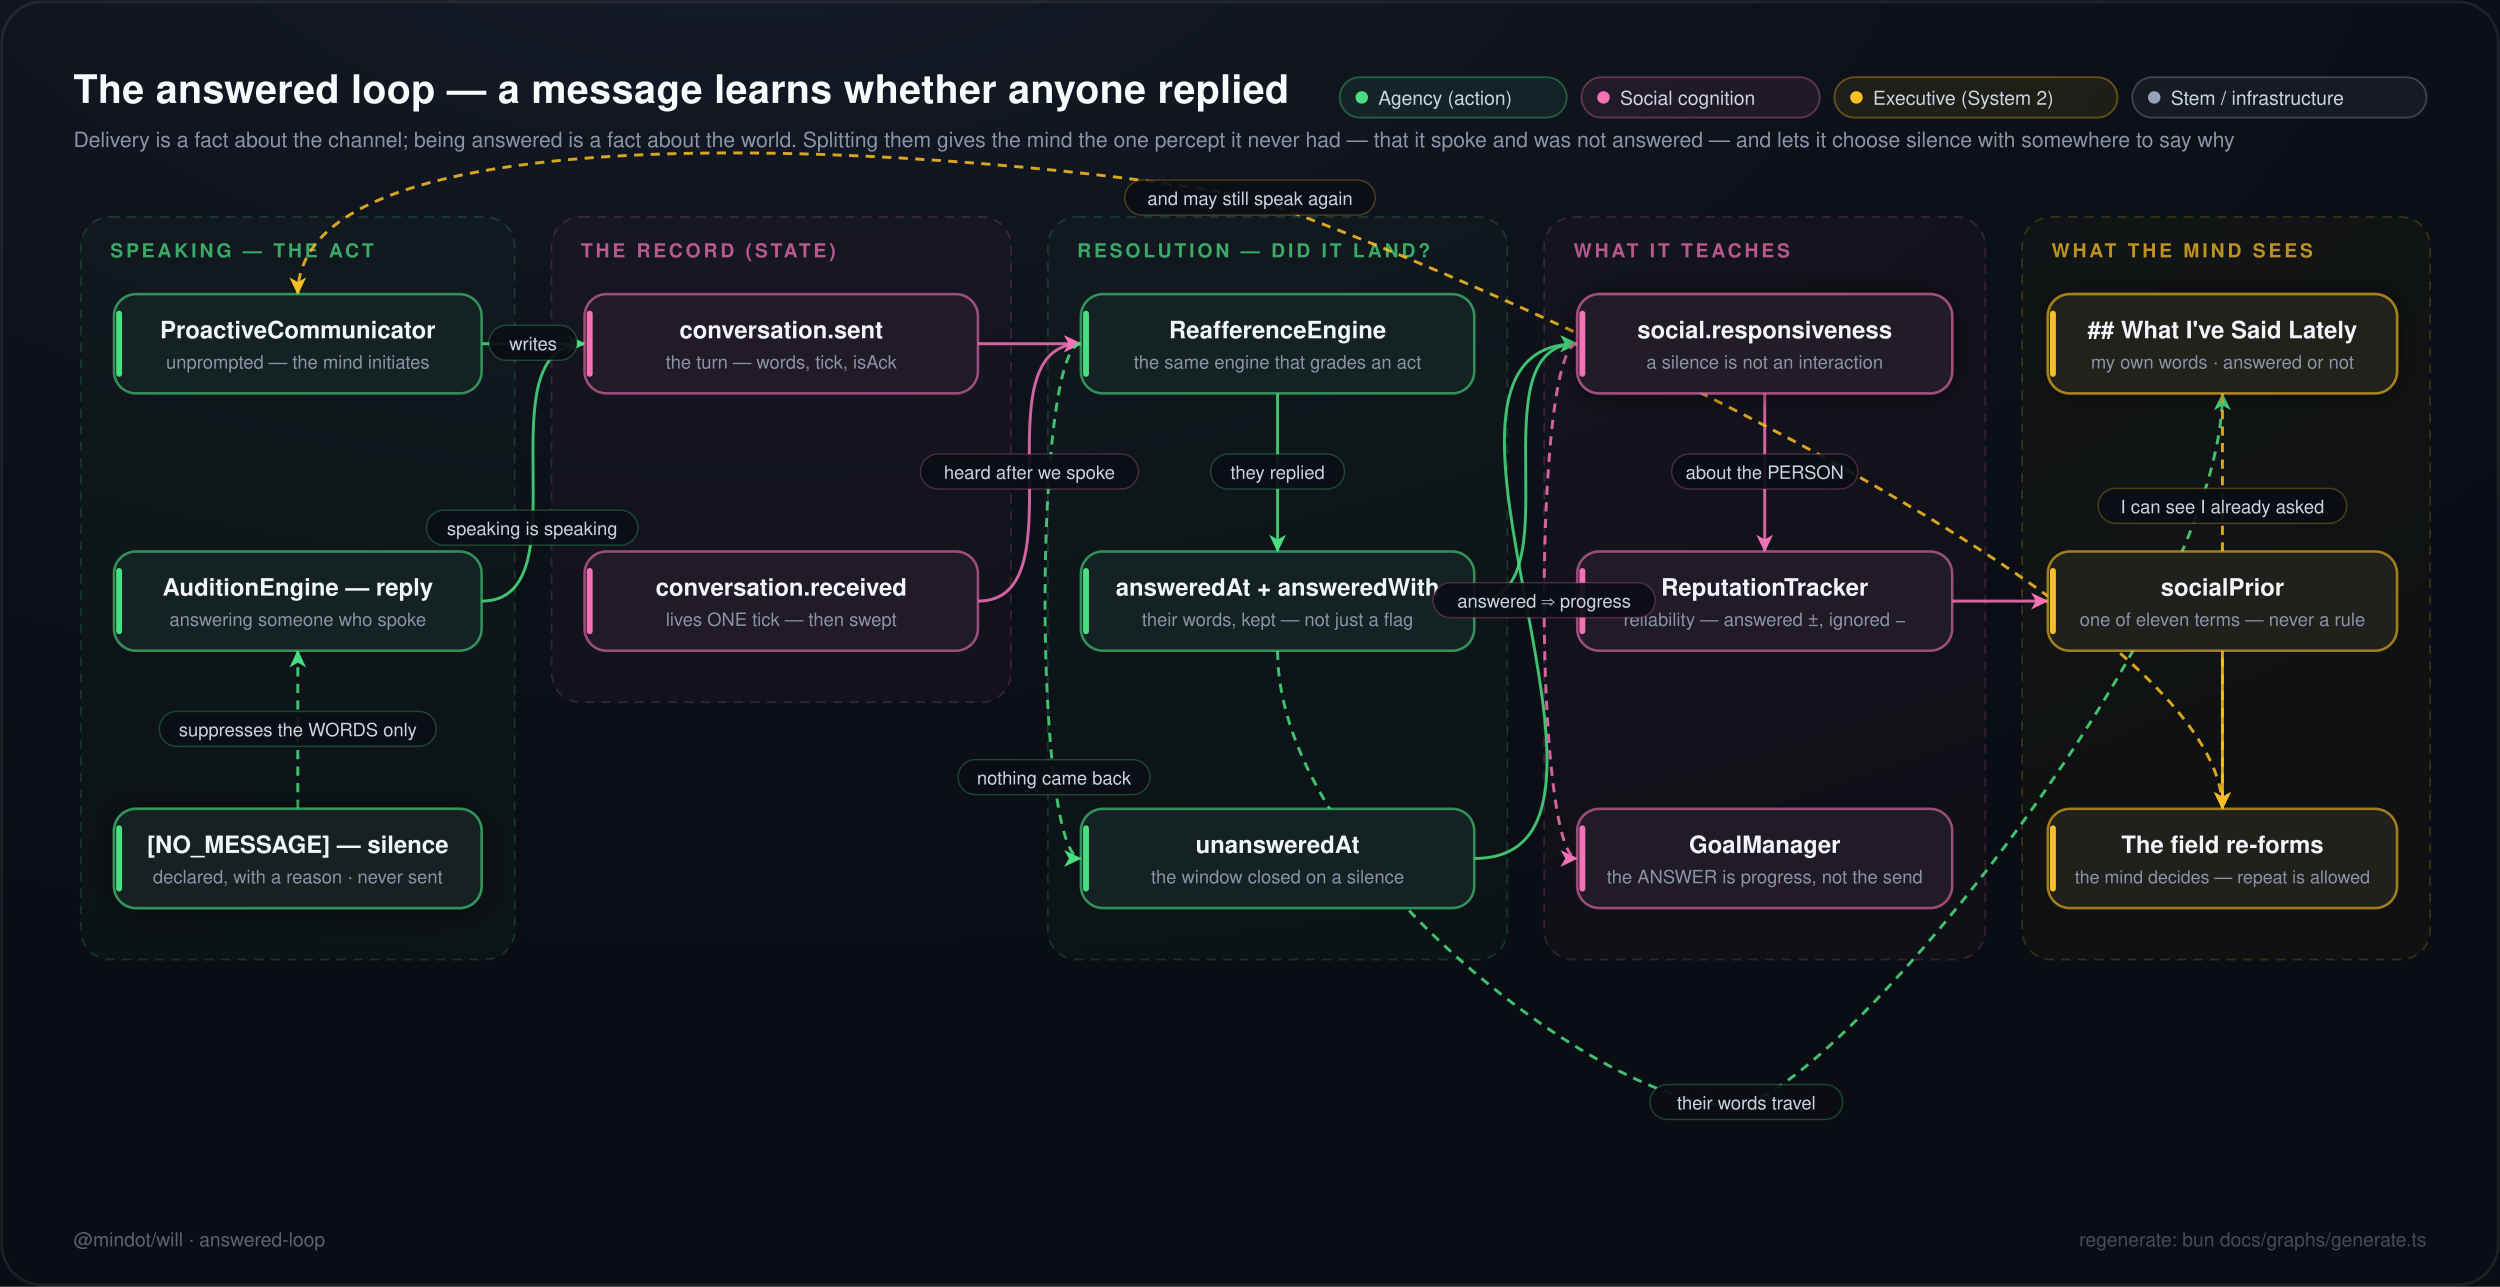
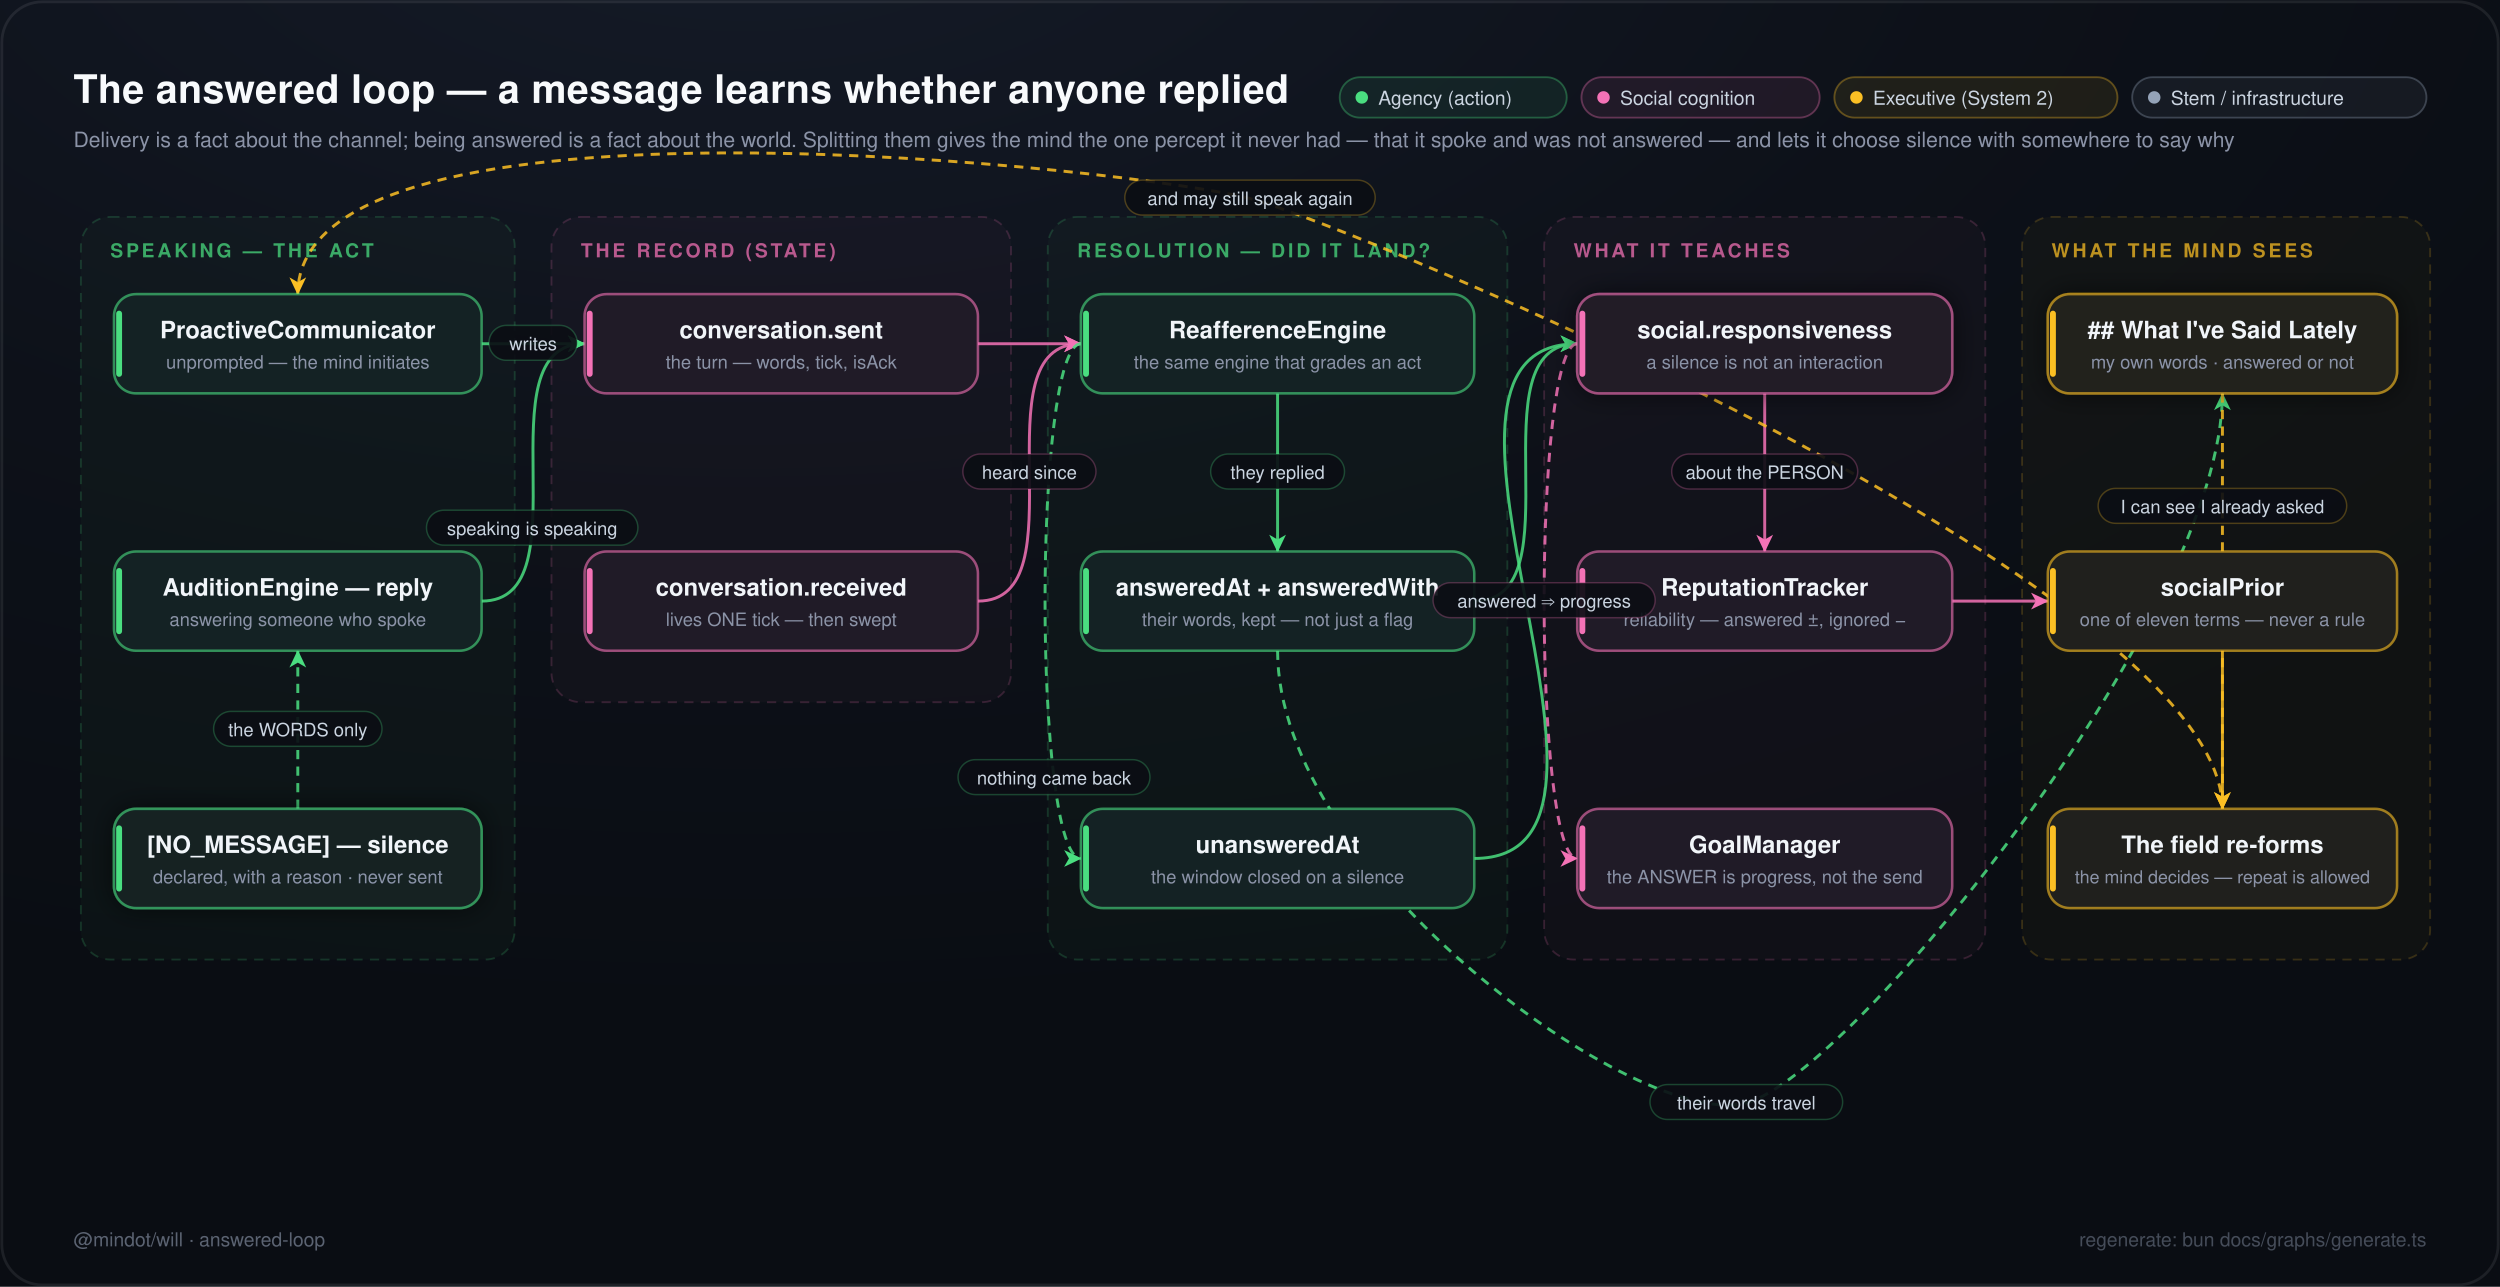
<svg xmlns="http://www.w3.org/2000/svg" width="1360" height="700" viewBox="0 0 1360 700" font-family="ui-sans-serif,-apple-system,'Segoe UI',Helvetica,Arial,sans-serif">
  <defs>
    <radialGradient id="sky" cx="30%" cy="-10%" r="90%">
      <stop offset="0%" stop-color="#151b28" />
      <stop offset="55%" stop-color="#0d1119" />
      <stop offset="100%" stop-color="#0a0d13" />
    </radialGradient>
    <filter id="glow" x="-60%" y="-60%" width="220%" height="220%">
      <feDropShadow dx="0" dy="0" stdDeviation="7" flood-opacity="0.55" />
    </filter>
    <marker id="arr-4ade80" viewBox="0 0 10 10" refX="8.4" refY="5" markerWidth="7.5" markerHeight="7.5" orient="auto-start-reverse">
      <path d="M 0.8 1.2 L 8.8 5 L 0.8 8.8 L 3 5 Z" fill="#4ade80" />
    </marker>
    <marker id="arr-f472b6" viewBox="0 0 10 10" refX="8.4" refY="5" markerWidth="7.5" markerHeight="7.5" orient="auto-start-reverse">
      <path d="M 0.8 1.2 L 8.8 5 L 0.8 8.8 L 3 5 Z" fill="#f472b6" />
    </marker>
    <marker id="arr-fbbf24" viewBox="0 0 10 10" refX="8.4" refY="5" markerWidth="7.5" markerHeight="7.5" orient="auto-start-reverse">
      <path d="M 0.8 1.2 L 8.8 5 L 0.8 8.8 L 3 5 Z" fill="#fbbf24" />
    </marker>
  </defs>
  <rect width="1360" height="700" fill="url(#sky)" />
  <rect x="1" y="1" width="1358" height="698" rx="22" fill="none" stroke="#ffffff14" stroke-width="1.5" />
  <text x="40" y="56" font-size="21.4" font-weight="700" fill="#f8fafc" letter-spacing="0.2">The answered loop — a message learns whether anyone replied</text>
  <text x="40" y="80" font-size="11.5" fill="#8b93a7">Delivery is a fact about the channel; being answered is a fact about the world. Splitting them gives the mind the one percept it never had — that it spoke and was not answered — and lets it choose silence with somewhere to say why</text>
  <rect x="1159.9" y="42" width="160.1" height="22" rx="11" fill="#94a3b814" stroke="#94a3b855" stroke-width="1" />
  <circle cx="1171.9" cy="53" r="3.4" fill="#94a3b8" />
  <text x="1180.9" y="57" font-size="10.5" fill="#cbd5e1">Stem / infrastructure</text>
  <rect x="997.9" y="42" width="154" height="22" rx="11" fill="#fbbf2414" stroke="#fbbf2455" stroke-width="1" />
  <circle cx="1009.9" cy="53" r="3.4" fill="#fbbf24" />
  <text x="1018.9" y="57" font-size="10.5" fill="#cbd5e1">Executive (System 2)</text>
  <rect x="860.3" y="42" width="129.6" height="22" rx="11" fill="#f472b614" stroke="#f472b655" stroke-width="1" />
  <circle cx="872.3" cy="53" r="3.4" fill="#f472b6" />
  <text x="881.3" y="57" font-size="10.5" fill="#cbd5e1">Social cognition</text>
  <rect x="728.8" y="42" width="123.5" height="22" rx="11" fill="#4ade8014" stroke="#4ade8055" stroke-width="1" />
  <circle cx="740.8" cy="53" r="3.4" fill="#4ade80" />
  <text x="749.8" y="57" font-size="10.5" fill="#cbd5e1">Agency (action)</text>
  <rect x="44" y="118" width="236" height="404" rx="16" fill="#4ade8007" stroke="#4ade802e" stroke-width="1" stroke-dasharray="5 4" />
  <text x="60" y="140" font-size="10.5" font-weight="700" letter-spacing="1.6" fill="#4ade80bb">SPEAKING — THE ACT</text>
  <rect x="300" y="118" width="250" height="264" rx="16" fill="#f472b607" stroke="#f472b62e" stroke-width="1" stroke-dasharray="5 4" />
  <text x="316" y="140" font-size="10.5" font-weight="700" letter-spacing="1.6" fill="#f472b6bb">THE RECORD (STATE)</text>
  <rect x="570" y="118" width="250" height="404" rx="16" fill="#4ade8007" stroke="#4ade802e" stroke-width="1" stroke-dasharray="5 4" />
  <text x="586" y="140" font-size="10.5" font-weight="700" letter-spacing="1.6" fill="#4ade80bb">RESOLUTION — DID IT LAND?</text>
  <rect x="840" y="118" width="240" height="404" rx="16" fill="#f472b607" stroke="#f472b62e" stroke-width="1" stroke-dasharray="5 4" />
  <text x="856" y="140" font-size="10.5" font-weight="700" letter-spacing="1.6" fill="#f472b6bb">WHAT IT TEACHES</text>
  <rect x="1100" y="118" width="222" height="404" rx="16" fill="#fbbf2407" stroke="#fbbf242e" stroke-width="1" stroke-dasharray="5 4" />
  <text x="1116" y="140" font-size="10.5" font-weight="700" letter-spacing="1.6" fill="#fbbf24bb">WHAT THE MIND SEES</text>
  <path d="M 262 187 C 296 187, 284 187, 318 187" fill="none" stroke="#4ade80" stroke-width="1.6" stroke-opacity="0.85" marker-end="url(#arr-4ade80)" />
  <path d="M 262 327 C 319.298 327, 260.702 187, 318 187" fill="none" stroke="#4ade80" stroke-width="1.6" stroke-opacity="0.85" marker-end="url(#arr-4ade80)" />
  <path d="M 162 440 C 162 406, 162 388, 162 354" fill="none" stroke="#4ade80" stroke-width="1.6" stroke-opacity="0.85" stroke-dasharray="5 4" marker-end="url(#arr-4ade80)" />
  <path d="M 532 187 C 566 187, 554 187, 588 187" fill="none" stroke="#f472b6" stroke-width="1.6" stroke-opacity="0.85" marker-end="url(#arr-f472b6)" />
  <path d="M 532 327 C 589.298 327, 530.702 187, 588 187" fill="none" stroke="#f472b6" stroke-width="1.6" stroke-opacity="0.85" marker-end="url(#arr-f472b6)" />
  <path d="M 695 214 C 695 248, 695 266, 695 300" fill="none" stroke="#4ade80" stroke-width="1.6" stroke-opacity="0.85" marker-end="url(#arr-4ade80)" />
  <path d="M 588 187 C 562 187, 562 467, 588 467" fill="none" stroke="#4ade80" stroke-width="1.6" stroke-opacity="0.85" stroke-dasharray="5 4" marker-end="url(#arr-4ade80)" />
  <path d="M 802 327 C 859.298 327, 800.702 187, 858 187" fill="none" stroke="#4ade80" stroke-width="1.6" stroke-opacity="0.85" marker-end="url(#arr-4ade80)" />
  <path d="M 802 467 C 910.507 467, 749.493 187, 858 187" fill="none" stroke="#4ade80" stroke-width="1.6" stroke-opacity="0.85" marker-end="url(#arr-4ade80)" />
  <path d="M 960 214 C 960 248, 960 266, 960 300" fill="none" stroke="#f472b6" stroke-width="1.6" stroke-opacity="0.85" marker-end="url(#arr-f472b6)" />
  <path d="M 858 187 C 834 187, 834 467, 858 467" fill="none" stroke="#f472b6" stroke-width="1.6" stroke-opacity="0.85" stroke-dasharray="5 4" marker-end="url(#arr-f472b6)" />
  <path d="M 695 354 C 695 474, 892.109 615.768, 950 600 C 1007.891 584.232, 1209 334, 1209 214" fill="none" stroke="#4ade80" stroke-width="1.6" stroke-opacity="0.85" stroke-dasharray="5 4" marker-end="url(#arr-4ade80)" />
  <path d="M 1062 327 C 1096 327, 1080 327, 1114 327" fill="none" stroke="#f472b6" stroke-width="1.6" stroke-opacity="0.85" marker-end="url(#arr-f472b6)" />
  <path d="M 1209 214 C 1209 299.88, 1209 354.12, 1209 440" fill="none" stroke="#fbbf24" stroke-width="1.6" stroke-opacity="0.85" stroke-dasharray="5 4" marker-end="url(#arr-fbbf24)" />
  <path d="M 1209 354 C 1209 388, 1209 406, 1209 440" fill="none" stroke="#fbbf24" stroke-width="1.6" stroke-opacity="0.85" marker-end="url(#arr-fbbf24)" />
  <path d="M 1209 440 C 1209 320, 737.963 123.501, 680 108 C 622.037 92.499, 162 40, 162 160" fill="none" stroke="#fbbf24" stroke-width="1.6" stroke-opacity="0.85" stroke-dasharray="5 4" marker-end="url(#arr-fbbf24)" />
  <g>
    <rect x="62" y="160" width="200" height="54" rx="12" fill="#10141d" stroke="#4ade8099" stroke-width="1.4" />
    <rect x="62" y="160" width="200" height="54" rx="12" fill="#4ade8012" />
    <rect x="63.2" y="169" width="3.2" height="36" rx="1.6" fill="#4ade80" />
    <text x="162" y="184" font-size="13" font-weight="600" fill="#f1f5f9" text-anchor="middle">ProactiveCommunicator</text>
    <text x="162" y="200.5" font-size="10" fill="#8b93a7" text-anchor="middle">unprompted — the mind initiates</text>
  </g>
  <g>
    <rect x="62" y="300" width="200" height="54" rx="12" fill="#10141d" stroke="#4ade8099" stroke-width="1.4" />
    <rect x="62" y="300" width="200" height="54" rx="12" fill="#4ade8012" />
    <rect x="63.2" y="309" width="3.2" height="36" rx="1.6" fill="#4ade80" />
    <text x="162" y="324" font-size="13" font-weight="600" fill="#f1f5f9" text-anchor="middle">AuditionEngine — reply</text>
    <text x="162" y="340.5" font-size="10" fill="#8b93a7" text-anchor="middle">answering someone who spoke</text>
  </g>
  <g filter="url(#glow)" color="#4ade80">
    <rect x="62" y="440" width="200" height="54" rx="12" fill="#10141d" stroke="#4ade8099" stroke-width="1.4" />
    <rect x="62" y="440" width="200" height="54" rx="12" fill="#4ade8012" />
    <rect x="63.2" y="449" width="3.2" height="36" rx="1.6" fill="#4ade80" />
    <text x="162" y="464" font-size="13" font-weight="600" fill="#f1f5f9" text-anchor="middle">[NO_MESSAGE] — silence</text>
    <text x="162" y="480.5" font-size="10" fill="#8b93a7" text-anchor="middle">declared, with a reason · never sent</text>
  </g>
  <g>
    <rect x="318" y="160" width="214" height="54" rx="12" fill="#10141d" stroke="#f472b699" stroke-width="1.4" />
    <rect x="318" y="160" width="214" height="54" rx="12" fill="#f472b612" />
    <rect x="319.2" y="169" width="3.2" height="36" rx="1.6" fill="#f472b6" />
    <text x="425" y="184" font-size="13" font-weight="600" fill="#f1f5f9" text-anchor="middle">conversation.sent</text>
    <text x="425" y="200.5" font-size="10" fill="#8b93a7" text-anchor="middle">the turn — words, tick, isAck</text>
  </g>
  <g>
    <rect x="318" y="300" width="214" height="54" rx="12" fill="#10141d" stroke="#f472b699" stroke-width="1.4" />
    <rect x="318" y="300" width="214" height="54" rx="12" fill="#f472b612" />
    <rect x="319.2" y="309" width="3.2" height="36" rx="1.6" fill="#f472b6" />
    <text x="425" y="324" font-size="13" font-weight="600" fill="#f1f5f9" text-anchor="middle">conversation.received</text>
    <text x="425" y="340.5" font-size="10" fill="#8b93a7" text-anchor="middle">lives ONE tick — then swept</text>
  </g>
  <g>
    <rect x="588" y="160" width="214" height="54" rx="12" fill="#10141d" stroke="#4ade8099" stroke-width="1.4" />
    <rect x="588" y="160" width="214" height="54" rx="12" fill="#4ade8012" />
    <rect x="589.2" y="169" width="3.2" height="36" rx="1.6" fill="#4ade80" />
    <text x="695" y="184" font-size="13" font-weight="600" fill="#f1f5f9" text-anchor="middle">ReafferenceEngine</text>
    <text x="695" y="200.5" font-size="10" fill="#8b93a7" text-anchor="middle">the same engine that grades an act</text>
  </g>
  <g>
    <rect x="588" y="300" width="214" height="54" rx="12" fill="#10141d" stroke="#4ade8099" stroke-width="1.4" />
    <rect x="588" y="300" width="214" height="54" rx="12" fill="#4ade8012" />
    <rect x="589.2" y="309" width="3.2" height="36" rx="1.6" fill="#4ade80" />
    <text x="695" y="324" font-size="13" font-weight="600" fill="#f1f5f9" text-anchor="middle">answeredAt + answeredWith</text>
    <text x="695" y="340.5" font-size="10" fill="#8b93a7" text-anchor="middle">their words, kept — not just a flag</text>
  </g>
  <g>
    <rect x="588" y="440" width="214" height="54" rx="12" fill="#10141d" stroke="#4ade8099" stroke-width="1.4" />
    <rect x="588" y="440" width="214" height="54" rx="12" fill="#4ade8012" />
    <rect x="589.2" y="449" width="3.2" height="36" rx="1.6" fill="#4ade80" />
    <text x="695" y="464" font-size="13" font-weight="600" fill="#f1f5f9" text-anchor="middle">unansweredAt</text>
    <text x="695" y="480.5" font-size="10" fill="#8b93a7" text-anchor="middle">the window closed on a silence</text>
  </g>
  <g filter="url(#glow)" color="#f472b6">
    <rect x="858" y="160" width="204" height="54" rx="12" fill="#10141d" stroke="#f472b699" stroke-width="1.4" />
    <rect x="858" y="160" width="204" height="54" rx="12" fill="#f472b612" />
    <rect x="859.2" y="169" width="3.2" height="36" rx="1.6" fill="#f472b6" />
    <text x="960" y="184" font-size="13" font-weight="600" fill="#f1f5f9" text-anchor="middle">social.responsiveness</text>
    <text x="960" y="200.5" font-size="10" fill="#8b93a7" text-anchor="middle">a silence is not an interaction</text>
  </g>
  <g>
    <rect x="858" y="300" width="204" height="54" rx="12" fill="#10141d" stroke="#f472b699" stroke-width="1.4" />
    <rect x="858" y="300" width="204" height="54" rx="12" fill="#f472b612" />
    <rect x="859.2" y="309" width="3.2" height="36" rx="1.6" fill="#f472b6" />
    <text x="960" y="324" font-size="13" font-weight="600" fill="#f1f5f9" text-anchor="middle">ReputationTracker</text>
    <text x="960" y="340.5" font-size="10" fill="#8b93a7" text-anchor="middle">reliability — answered ±, ignored −</text>
  </g>
  <g>
    <rect x="858" y="440" width="204" height="54" rx="12" fill="#10141d" stroke="#f472b699" stroke-width="1.4" />
    <rect x="858" y="440" width="204" height="54" rx="12" fill="#f472b612" />
    <rect x="859.2" y="449" width="3.2" height="36" rx="1.6" fill="#f472b6" />
    <text x="960" y="464" font-size="13" font-weight="600" fill="#f1f5f9" text-anchor="middle">GoalManager</text>
    <text x="960" y="480.5" font-size="10" fill="#8b93a7" text-anchor="middle">the ANSWER is progress, not the send</text>
  </g>
  <g filter="url(#glow)" color="#fbbf24">
    <rect x="1114" y="160" width="190" height="54" rx="12" fill="#10141d" stroke="#fbbf2499" stroke-width="1.4" />
    <rect x="1114" y="160" width="190" height="54" rx="12" fill="#fbbf2412" />
    <rect x="1115.2" y="169" width="3.2" height="36" rx="1.6" fill="#fbbf24" />
    <text x="1209" y="184" font-size="13" font-weight="600" fill="#f1f5f9" text-anchor="middle">## What I've Said Lately</text>
    <text x="1209" y="200.5" font-size="10" fill="#8b93a7" text-anchor="middle">my own words · answered or not</text>
  </g>
  <g>
    <rect x="1114" y="300" width="190" height="54" rx="12" fill="#10141d" stroke="#fbbf2499" stroke-width="1.4" />
    <rect x="1114" y="300" width="190" height="54" rx="12" fill="#fbbf2412" />
    <rect x="1115.2" y="309" width="3.2" height="36" rx="1.6" fill="#fbbf24" />
    <text x="1209" y="324" font-size="13" font-weight="600" fill="#f1f5f9" text-anchor="middle">socialPrior</text>
    <text x="1209" y="340.5" font-size="10" fill="#8b93a7" text-anchor="middle">one of eleven terms — never a rule</text>
  </g>
  <g>
    <rect x="1114" y="440" width="190" height="54" rx="12" fill="#10141d" stroke="#fbbf2499" stroke-width="1.4" />
    <rect x="1114" y="440" width="190" height="54" rx="12" fill="#fbbf2412" />
    <rect x="1115.2" y="449" width="3.2" height="36" rx="1.6" fill="#fbbf24" />
    <text x="1209" y="464" font-size="13" font-weight="600" fill="#f1f5f9" text-anchor="middle">The field re-forms</text>
    <text x="1209" y="480.5" font-size="9.7" fill="#8b93a7" text-anchor="middle">the mind decides — repeat is allowed</text>
  </g>
  <rect x="266" y="177" width="48" height="19" rx="9.5" fill="#0b0e14" fill-opacity="0.92" stroke="#4ade8044" stroke-width="0.8" />
  <text x="290" y="190.5" font-size="10" fill="#cbd5e1" text-anchor="middle">writes</text>
  <rect x="232.01" y="277.555" width="115" height="19" rx="9.5" fill="#0b0e14" fill-opacity="0.92" stroke="#4ade8044" stroke-width="0.8" />
  <text x="289.51" y="291.055" font-size="10" fill="#cbd5e1" text-anchor="middle">speaking is speaking</text>
-   <rect x="86.7" y="387" width="150.6" height="19" rx="9.5" fill="#0b0e14" fill-opacity="0.92" stroke="#4ade8044" stroke-width="0.8" />
-   <text x="162" y="400.5" font-size="10" fill="#cbd5e1" text-anchor="middle">suppresses the WORDS only</text>
-   <rect x="500.7" y="247" width="118.6" height="19" rx="9.5" fill="#0b0e14" fill-opacity="0.92" stroke="#f472b644" stroke-width="0.8" />
-   <text x="560" y="260.5" font-size="10" fill="#cbd5e1" text-anchor="middle">heard after we spoke</text>
+   <rect x="116.2" y="387" width="91.6" height="19" rx="9.5" fill="#0b0e14" fill-opacity="0.92" stroke="#4ade8044" stroke-width="0.8" />
+   <text x="162" y="400.5" font-size="10" fill="#cbd5e1" text-anchor="middle">the WORDS only</text>
+   <rect x="523.8" y="247" width="72.4" height="19" rx="9.5" fill="#0b0e14" fill-opacity="0.92" stroke="#f472b644" stroke-width="0.8" />
+   <text x="560" y="260.5" font-size="10" fill="#cbd5e1" text-anchor="middle">heard since</text>
  <rect x="658.6" y="247" width="72.8" height="19" rx="9.5" fill="#0b0e14" fill-opacity="0.92" stroke="#4ade8044" stroke-width="0.8" />
  <text x="695" y="260.5" font-size="10" fill="#cbd5e1" text-anchor="middle">they replied</text>
  <rect x="521.175" y="413.25" width="104.4" height="19" rx="9.5" fill="#0b0e14" fill-opacity="0.92" stroke="#4ade8044" stroke-width="0.8" />
  <text x="573.375" y="426.75" font-size="10" fill="#cbd5e1" text-anchor="middle">nothing came back</text>
  <rect x="909.4" y="247" width="101.2" height="19" rx="9.5" fill="#0b0e14" fill-opacity="0.92" stroke="#f472b644" stroke-width="0.8" />
  <text x="960" y="260.5" font-size="10" fill="#cbd5e1" text-anchor="middle">about the PERSON</text>
  <rect x="779.6" y="317" width="120.8" height="19" rx="9.5" fill="#0b0e14" fill-opacity="0.92" stroke="#f472b644" stroke-width="0.8" />
  <text x="840" y="330.5" font-size="10" fill="#cbd5e1" text-anchor="middle">answered ⇒ progress</text>
  <rect x="897.6" y="590" width="104.8" height="19" rx="9.5" fill="#0b0e14" fill-opacity="0.92" stroke="#4ade8044" stroke-width="0.8" />
  <text x="950" y="603.5" font-size="10" fill="#cbd5e1" text-anchor="middle">their words travel</text>
  <rect x="1141.4" y="265.682" width="135.2" height="19" rx="9.5" fill="#0b0e14" fill-opacity="0.92" stroke="#fbbf2444" stroke-width="0.8" />
  <text x="1209" y="279.182" font-size="10" fill="#cbd5e1" text-anchor="middle">I can see I already asked</text>
  <rect x="611.9" y="98" width="136.2" height="19" rx="9.5" fill="#0b0e14" fill-opacity="0.92" stroke="#fbbf2444" stroke-width="0.8" />
  <text x="680" y="111.5" font-size="10" fill="#cbd5e1" text-anchor="middle">and may still speak again</text>
  <text x="40" y="678" font-size="10.5" fill="#5b6372">@mindot/will · answered-loop</text>
  <text x="1320" y="678" font-size="10.5" fill="#454c59" text-anchor="end">regenerate: bun docs/graphs/generate.ts</text>
</svg>
